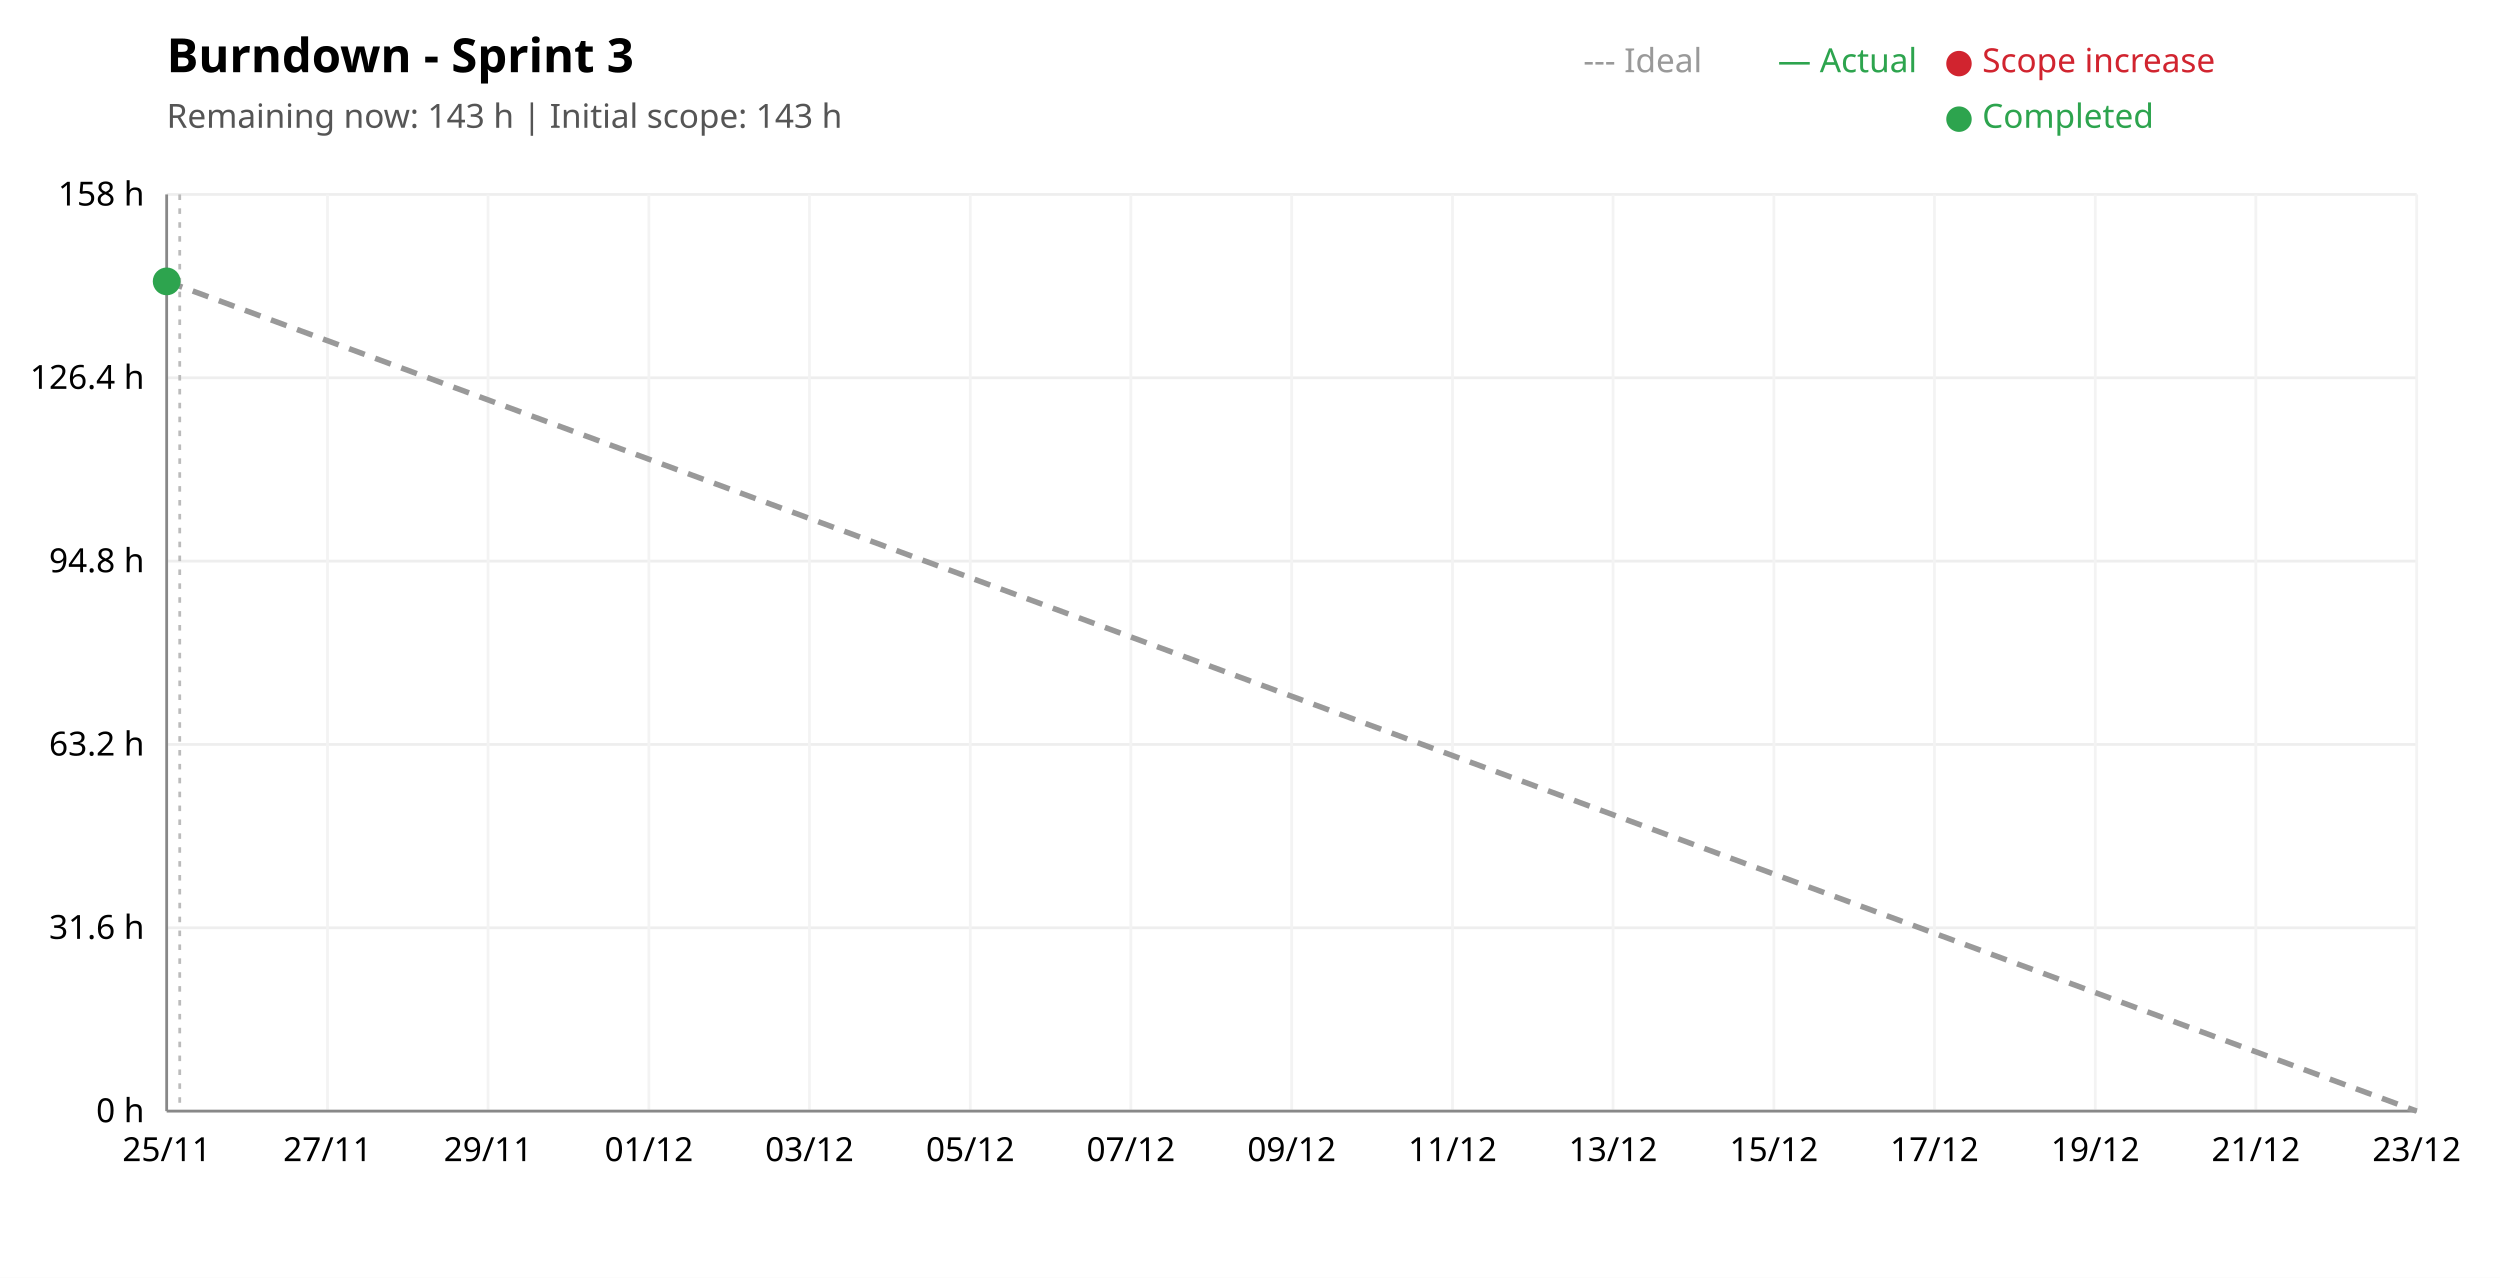
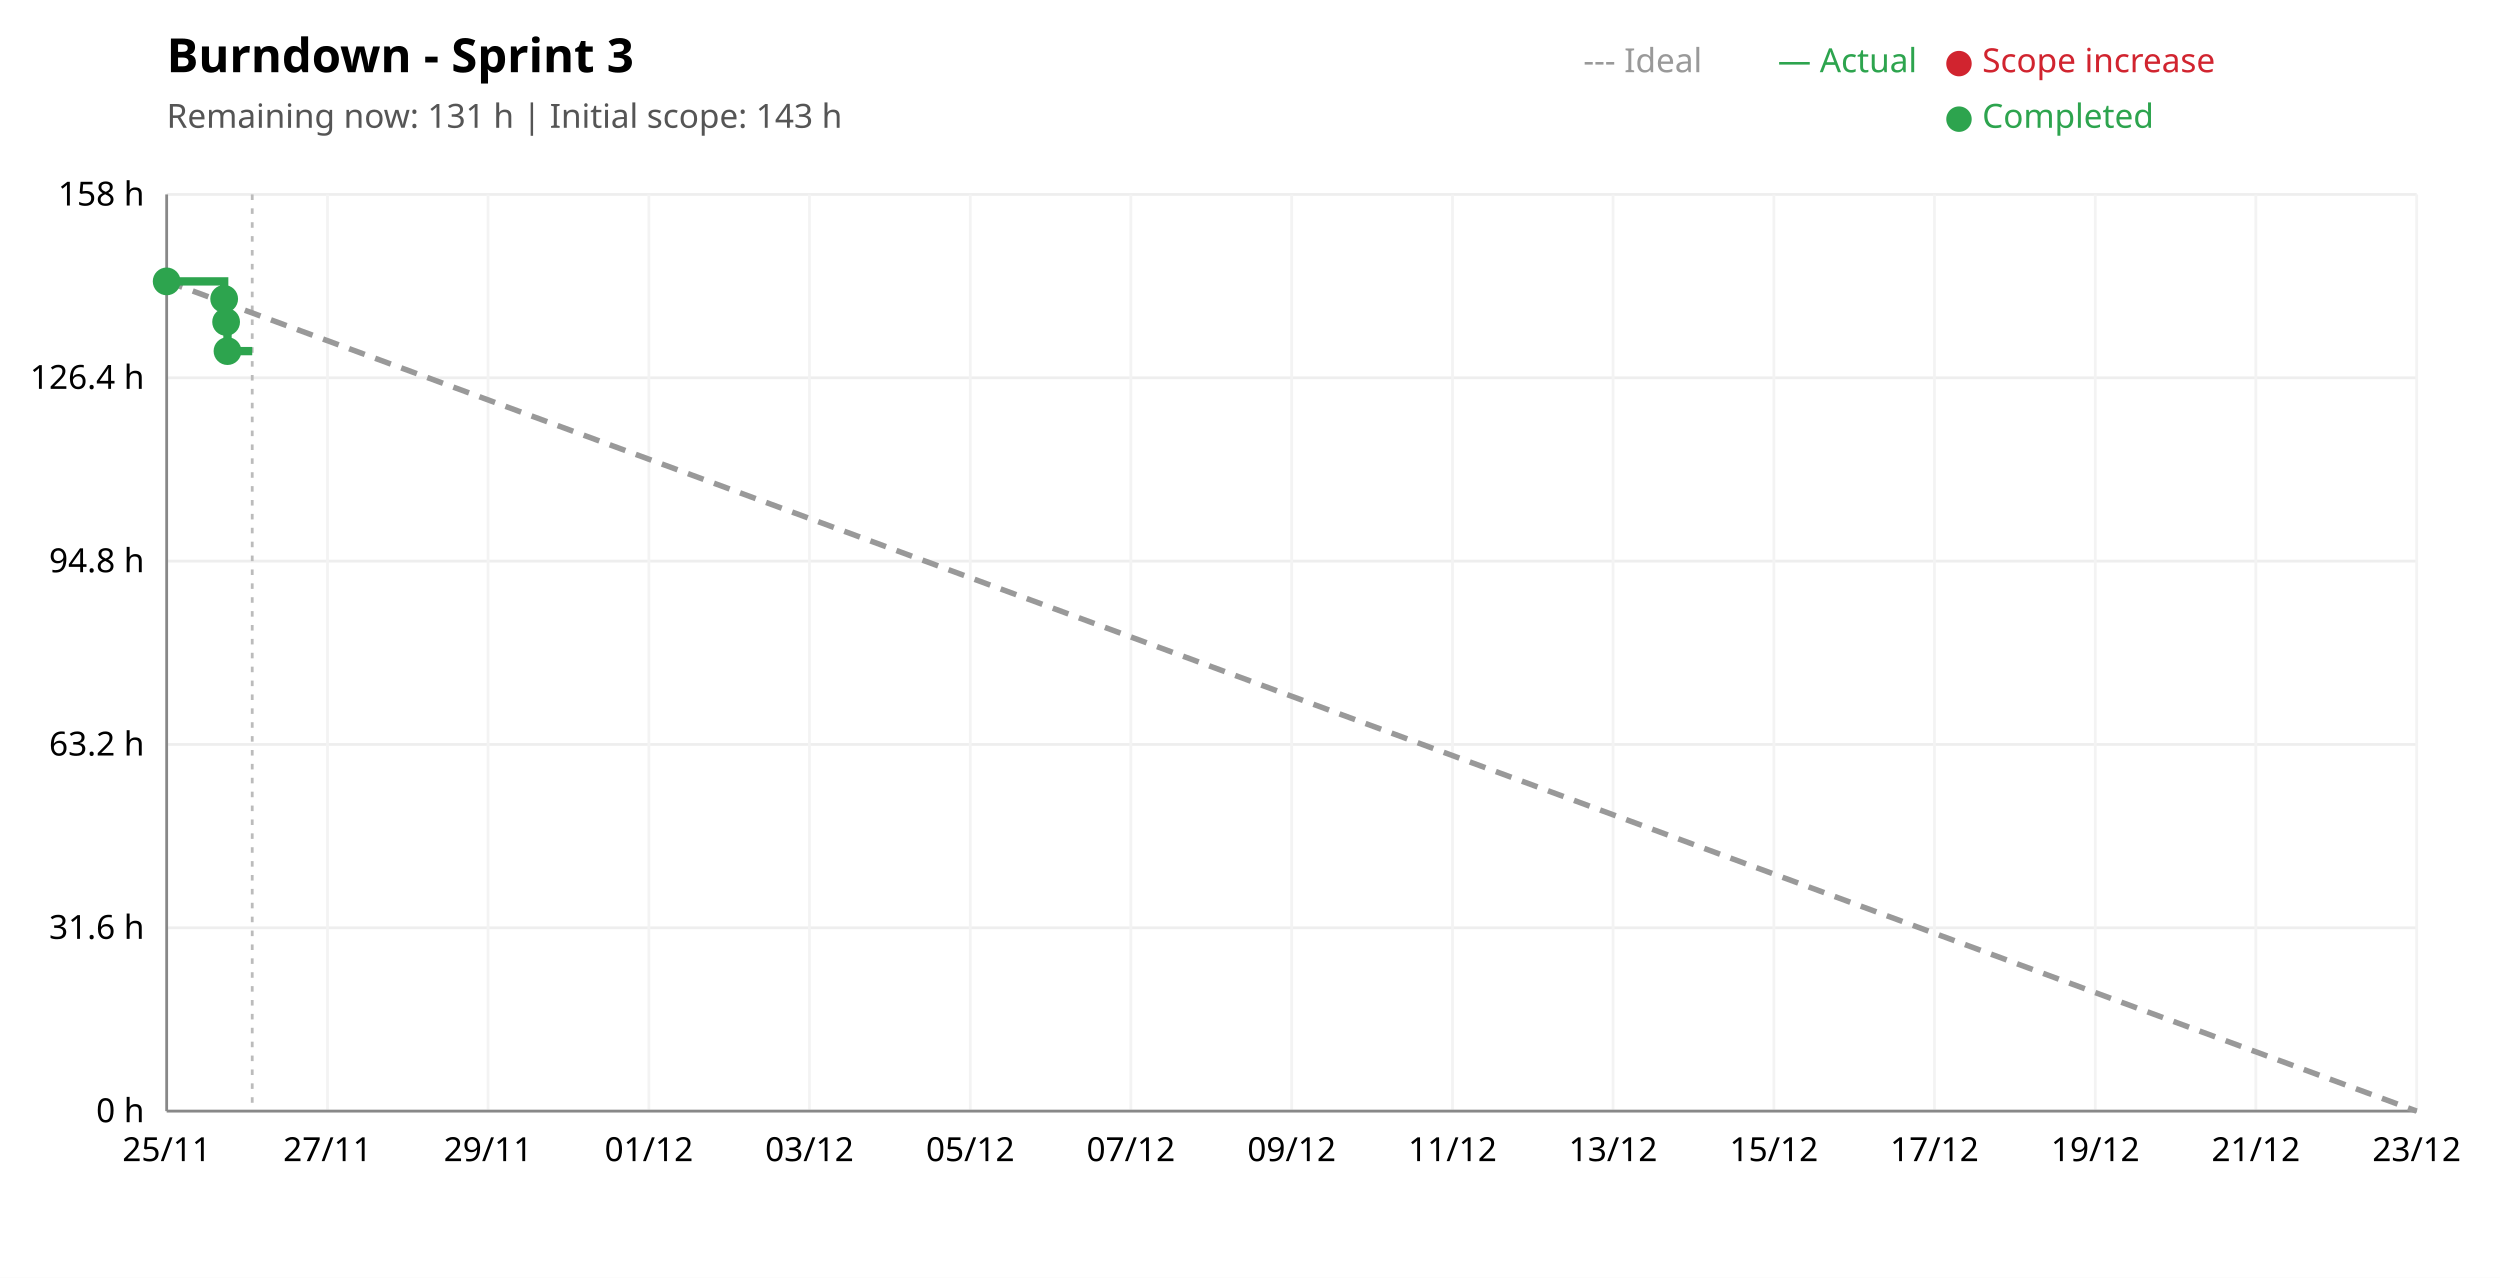
<svg xmlns="http://www.w3.org/2000/svg" width="900" height="460" font-family="sans-serif" font-size="12">
  <rect width="100%" height="100%" fill="white" />
  <text x="60" y="26" font-size="17" font-weight="bold">Burndown - Sprint 3</text>
-   <text x="60" y="46" fill="#555">Remaining now: 143 h  |  Initial scope: 143 h</text>
+   <text x="60" y="46" fill="#555">Remaining now: 131 h  |  Initial scope: 143 h</text>
  <line x1="60" y1="400.0" x2="870" y2="400.0" stroke="#eee" />
  <text x="52" y="404.0" text-anchor="end">0 h</text>
  <line x1="60" y1="334.0" x2="870" y2="334.0" stroke="#eee" />
  <text x="52" y="338.0" text-anchor="end">31.6 h</text>
  <line x1="60" y1="268.0" x2="870" y2="268.0" stroke="#eee" />
  <text x="52" y="272.0" text-anchor="end">63.2 h</text>
  <line x1="60" y1="202.0" x2="870" y2="202.0" stroke="#eee" />
  <text x="52" y="206.0" text-anchor="end">94.8 h</text>
  <line x1="60" y1="136.0" x2="870" y2="136.0" stroke="#eee" />
  <text x="52" y="140.0" text-anchor="end">126.4 h</text>
  <line x1="60" y1="70.0" x2="870" y2="70.0" stroke="#eee" />
  <text x="52" y="74.0" text-anchor="end">158 h</text>
  <line x1="60.0" y1="70" x2="60.0" y2="400" stroke="#f3f3f3" />
  <text x="60.0" y="418" text-anchor="middle">25/11</text>
  <line x1="117.9" y1="70" x2="117.9" y2="400" stroke="#f3f3f3" />
  <text x="117.9" y="418" text-anchor="middle">27/11</text>
  <line x1="175.7" y1="70" x2="175.7" y2="400" stroke="#f3f3f3" />
  <text x="175.7" y="418" text-anchor="middle">29/11</text>
  <line x1="233.6" y1="70" x2="233.6" y2="400" stroke="#f3f3f3" />
  <text x="233.6" y="418" text-anchor="middle">01/12</text>
  <line x1="291.4" y1="70" x2="291.4" y2="400" stroke="#f3f3f3" />
  <text x="291.4" y="418" text-anchor="middle">03/12</text>
  <line x1="349.3" y1="70" x2="349.3" y2="400" stroke="#f3f3f3" />
  <text x="349.3" y="418" text-anchor="middle">05/12</text>
  <line x1="407.1" y1="70" x2="407.1" y2="400" stroke="#f3f3f3" />
  <text x="407.1" y="418" text-anchor="middle">07/12</text>
  <line x1="465.0" y1="70" x2="465.0" y2="400" stroke="#f3f3f3" />
  <text x="465.0" y="418" text-anchor="middle">09/12</text>
  <line x1="522.9" y1="70" x2="522.9" y2="400" stroke="#f3f3f3" />
  <text x="522.9" y="418" text-anchor="middle">11/12</text>
  <line x1="580.7" y1="70" x2="580.7" y2="400" stroke="#f3f3f3" />
  <text x="580.7" y="418" text-anchor="middle">13/12</text>
  <line x1="638.6" y1="70" x2="638.6" y2="400" stroke="#f3f3f3" />
  <text x="638.6" y="418" text-anchor="middle">15/12</text>
  <line x1="696.4" y1="70" x2="696.4" y2="400" stroke="#f3f3f3" />
  <text x="696.4" y="418" text-anchor="middle">17/12</text>
  <line x1="754.3" y1="70" x2="754.3" y2="400" stroke="#f3f3f3" />
  <text x="754.3" y="418" text-anchor="middle">19/12</text>
  <line x1="812.1" y1="70" x2="812.1" y2="400" stroke="#f3f3f3" />
  <text x="812.1" y="418" text-anchor="middle">21/12</text>
  <line x1="870.0" y1="70" x2="870.0" y2="400" stroke="#f3f3f3" />
  <text x="870.0" y="418" text-anchor="middle">23/12</text>
  <line x1="60" y1="400" x2="870" y2="400" stroke="#888" />
  <line x1="60" y1="70" x2="60" y2="400" stroke="#888" />
-   <line x1="64.7" y1="70" x2="64.7" y2="400" stroke="#bbb" stroke-dasharray="2 3" />
+   <line x1="90.8" y1="70" x2="90.8" y2="400" stroke="#bbb" stroke-dasharray="2 3" />
  <polyline points="60.0,101.3 870.0,400.0" fill="none" stroke="#999" stroke-dasharray="6 4" stroke-width="2" />
-   <polyline points="60.0,101.3 64.7,101.3" fill="none" stroke="#2da44e" stroke-width="3" />
+   <polyline points="60.0,101.3 80.7,101.3 80.7,107.6 81.4,107.6 81.4,115.9 81.9,115.9 81.9,126.4 90.8,126.4" fill="none" stroke="#2da44e" stroke-width="3" />
+   <circle cx="80.7" cy="107.6" r="5" fill="#2da44e" />
+   <circle cx="81.4" cy="115.9" r="5" fill="#2da44e" />
+   <circle cx="81.9" cy="126.4" r="5" fill="#2da44e" />
  <circle cx="60.0" cy="101.3" r="5" fill="#2da44e" />
  <text x="570" y="26" fill="#999">--- Ideal</text>
  <text x="640" y="26" fill="#2da44e">— Actual</text>
  <text x="700" y="26" fill="#d1242f">● Scope increase</text>
  <text x="700" y="46" fill="#2da44e">● Completed</text>
</svg>
